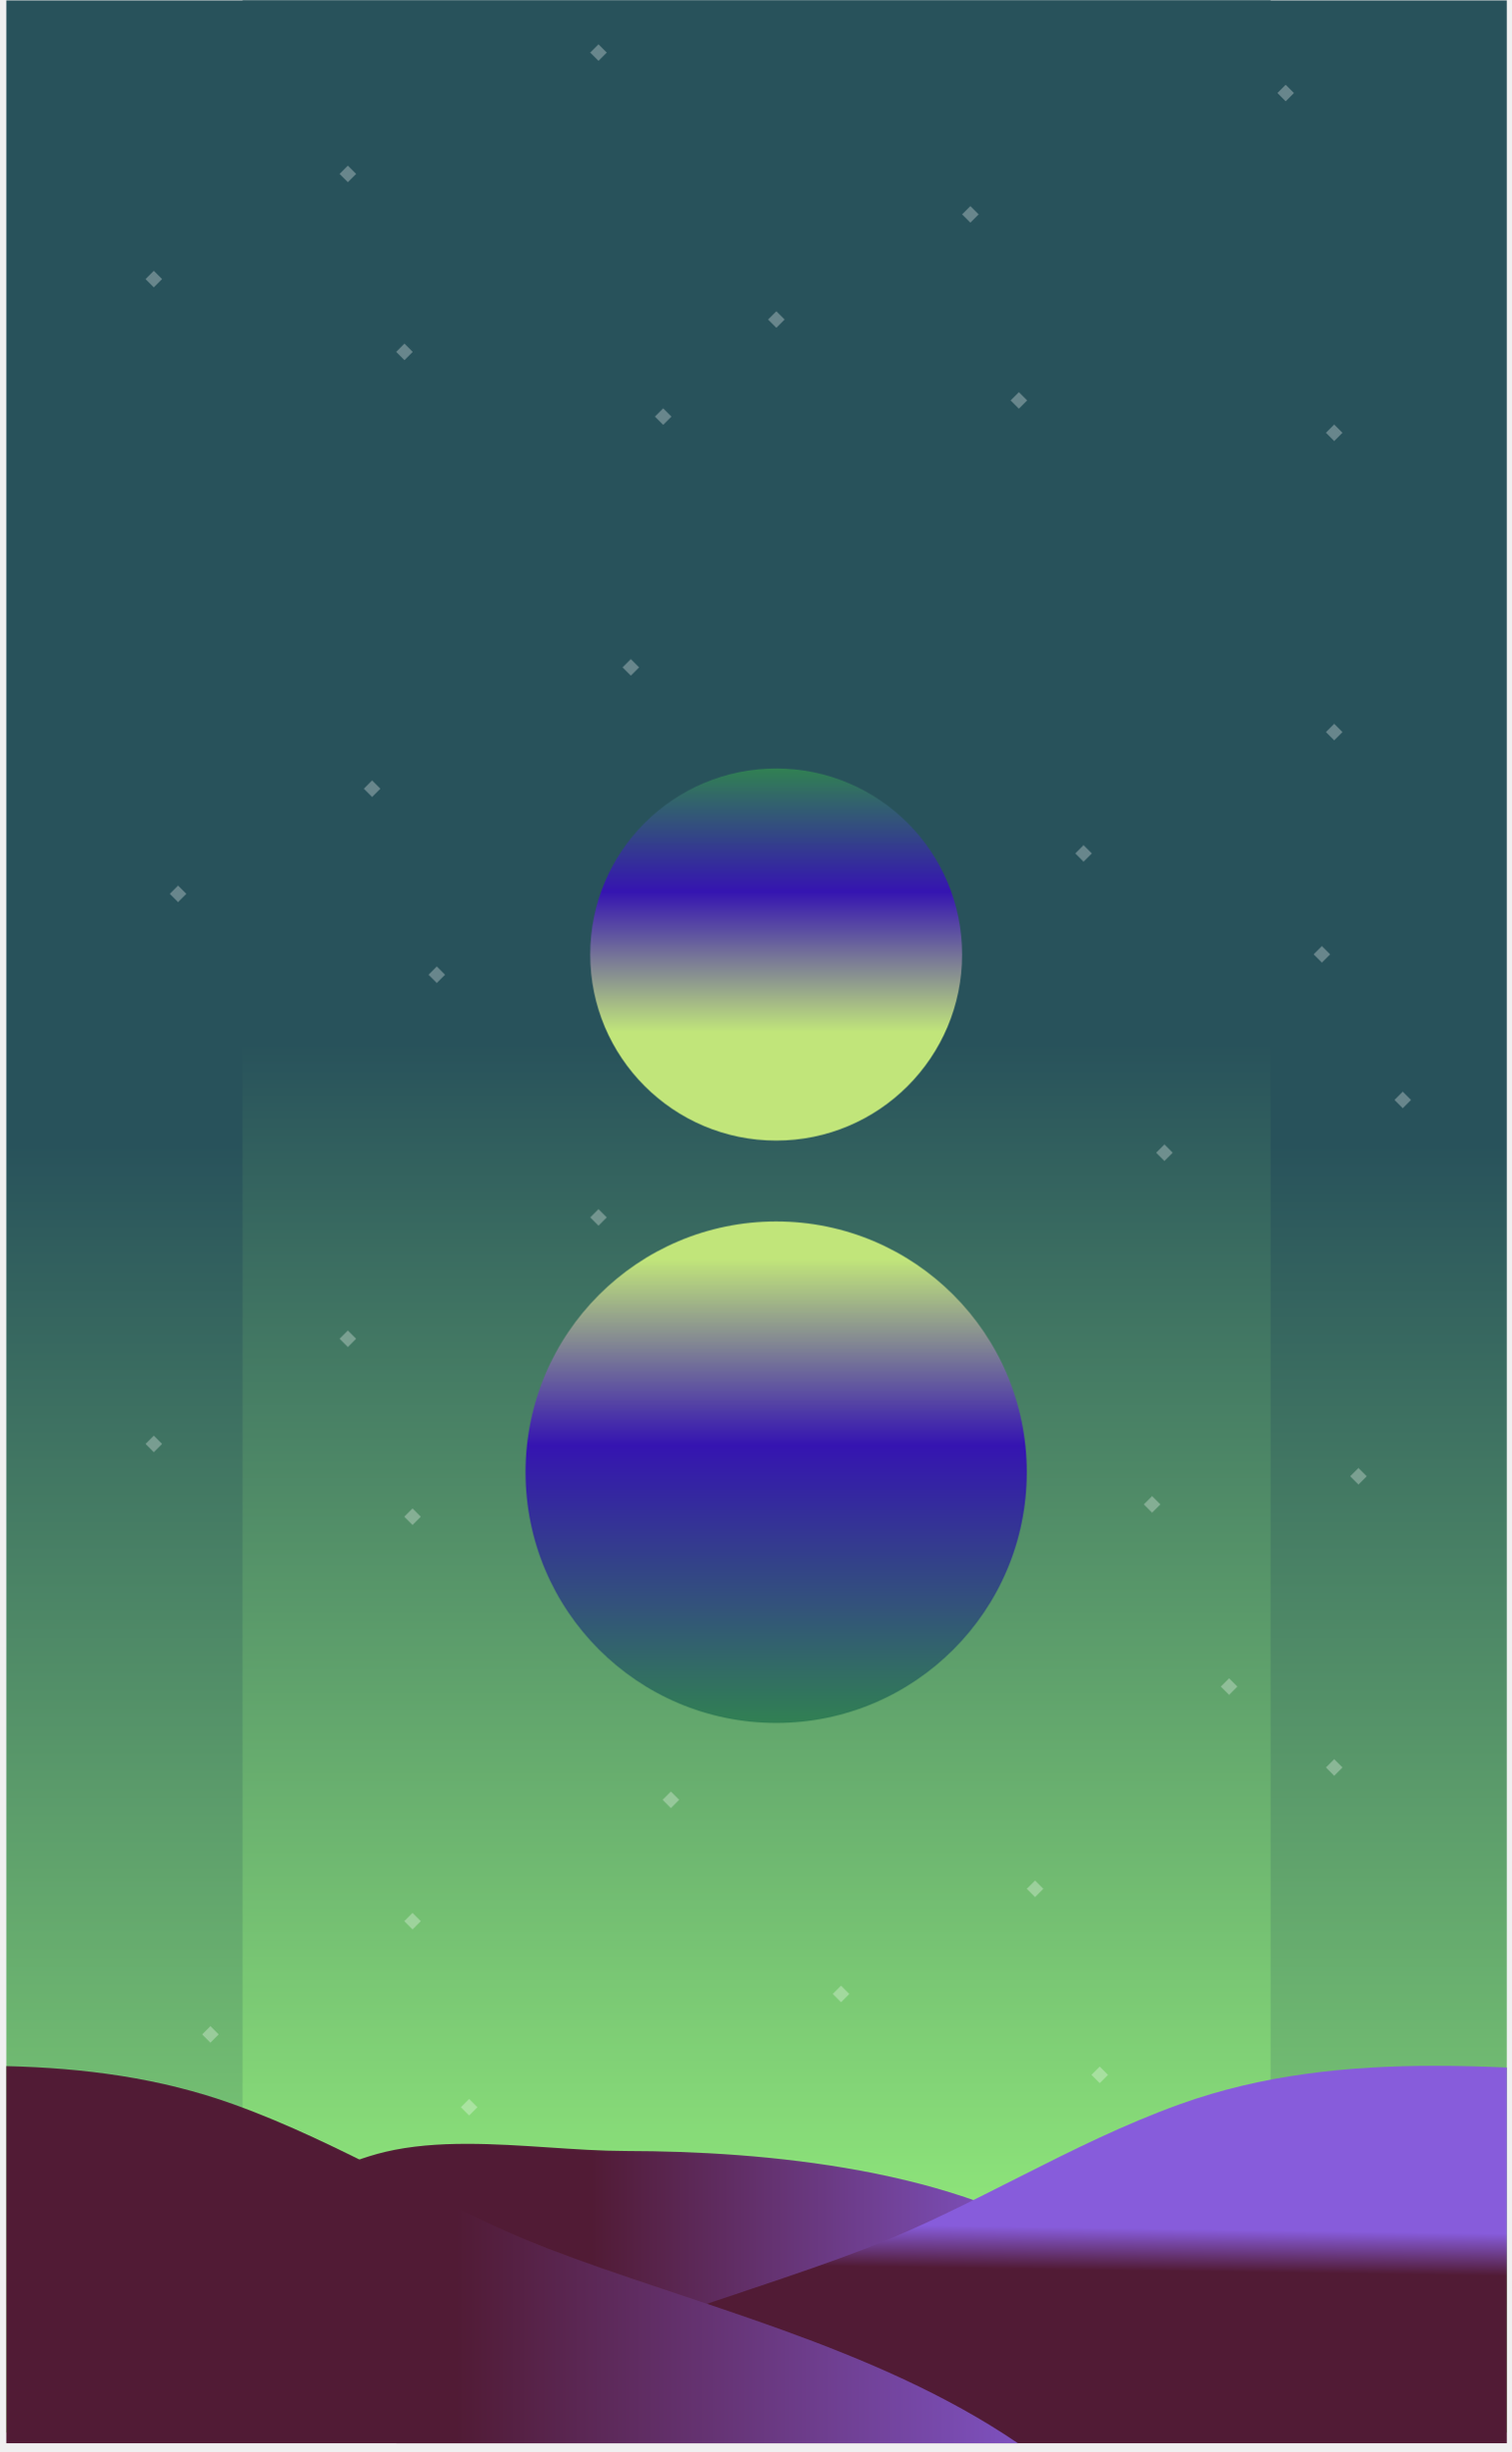
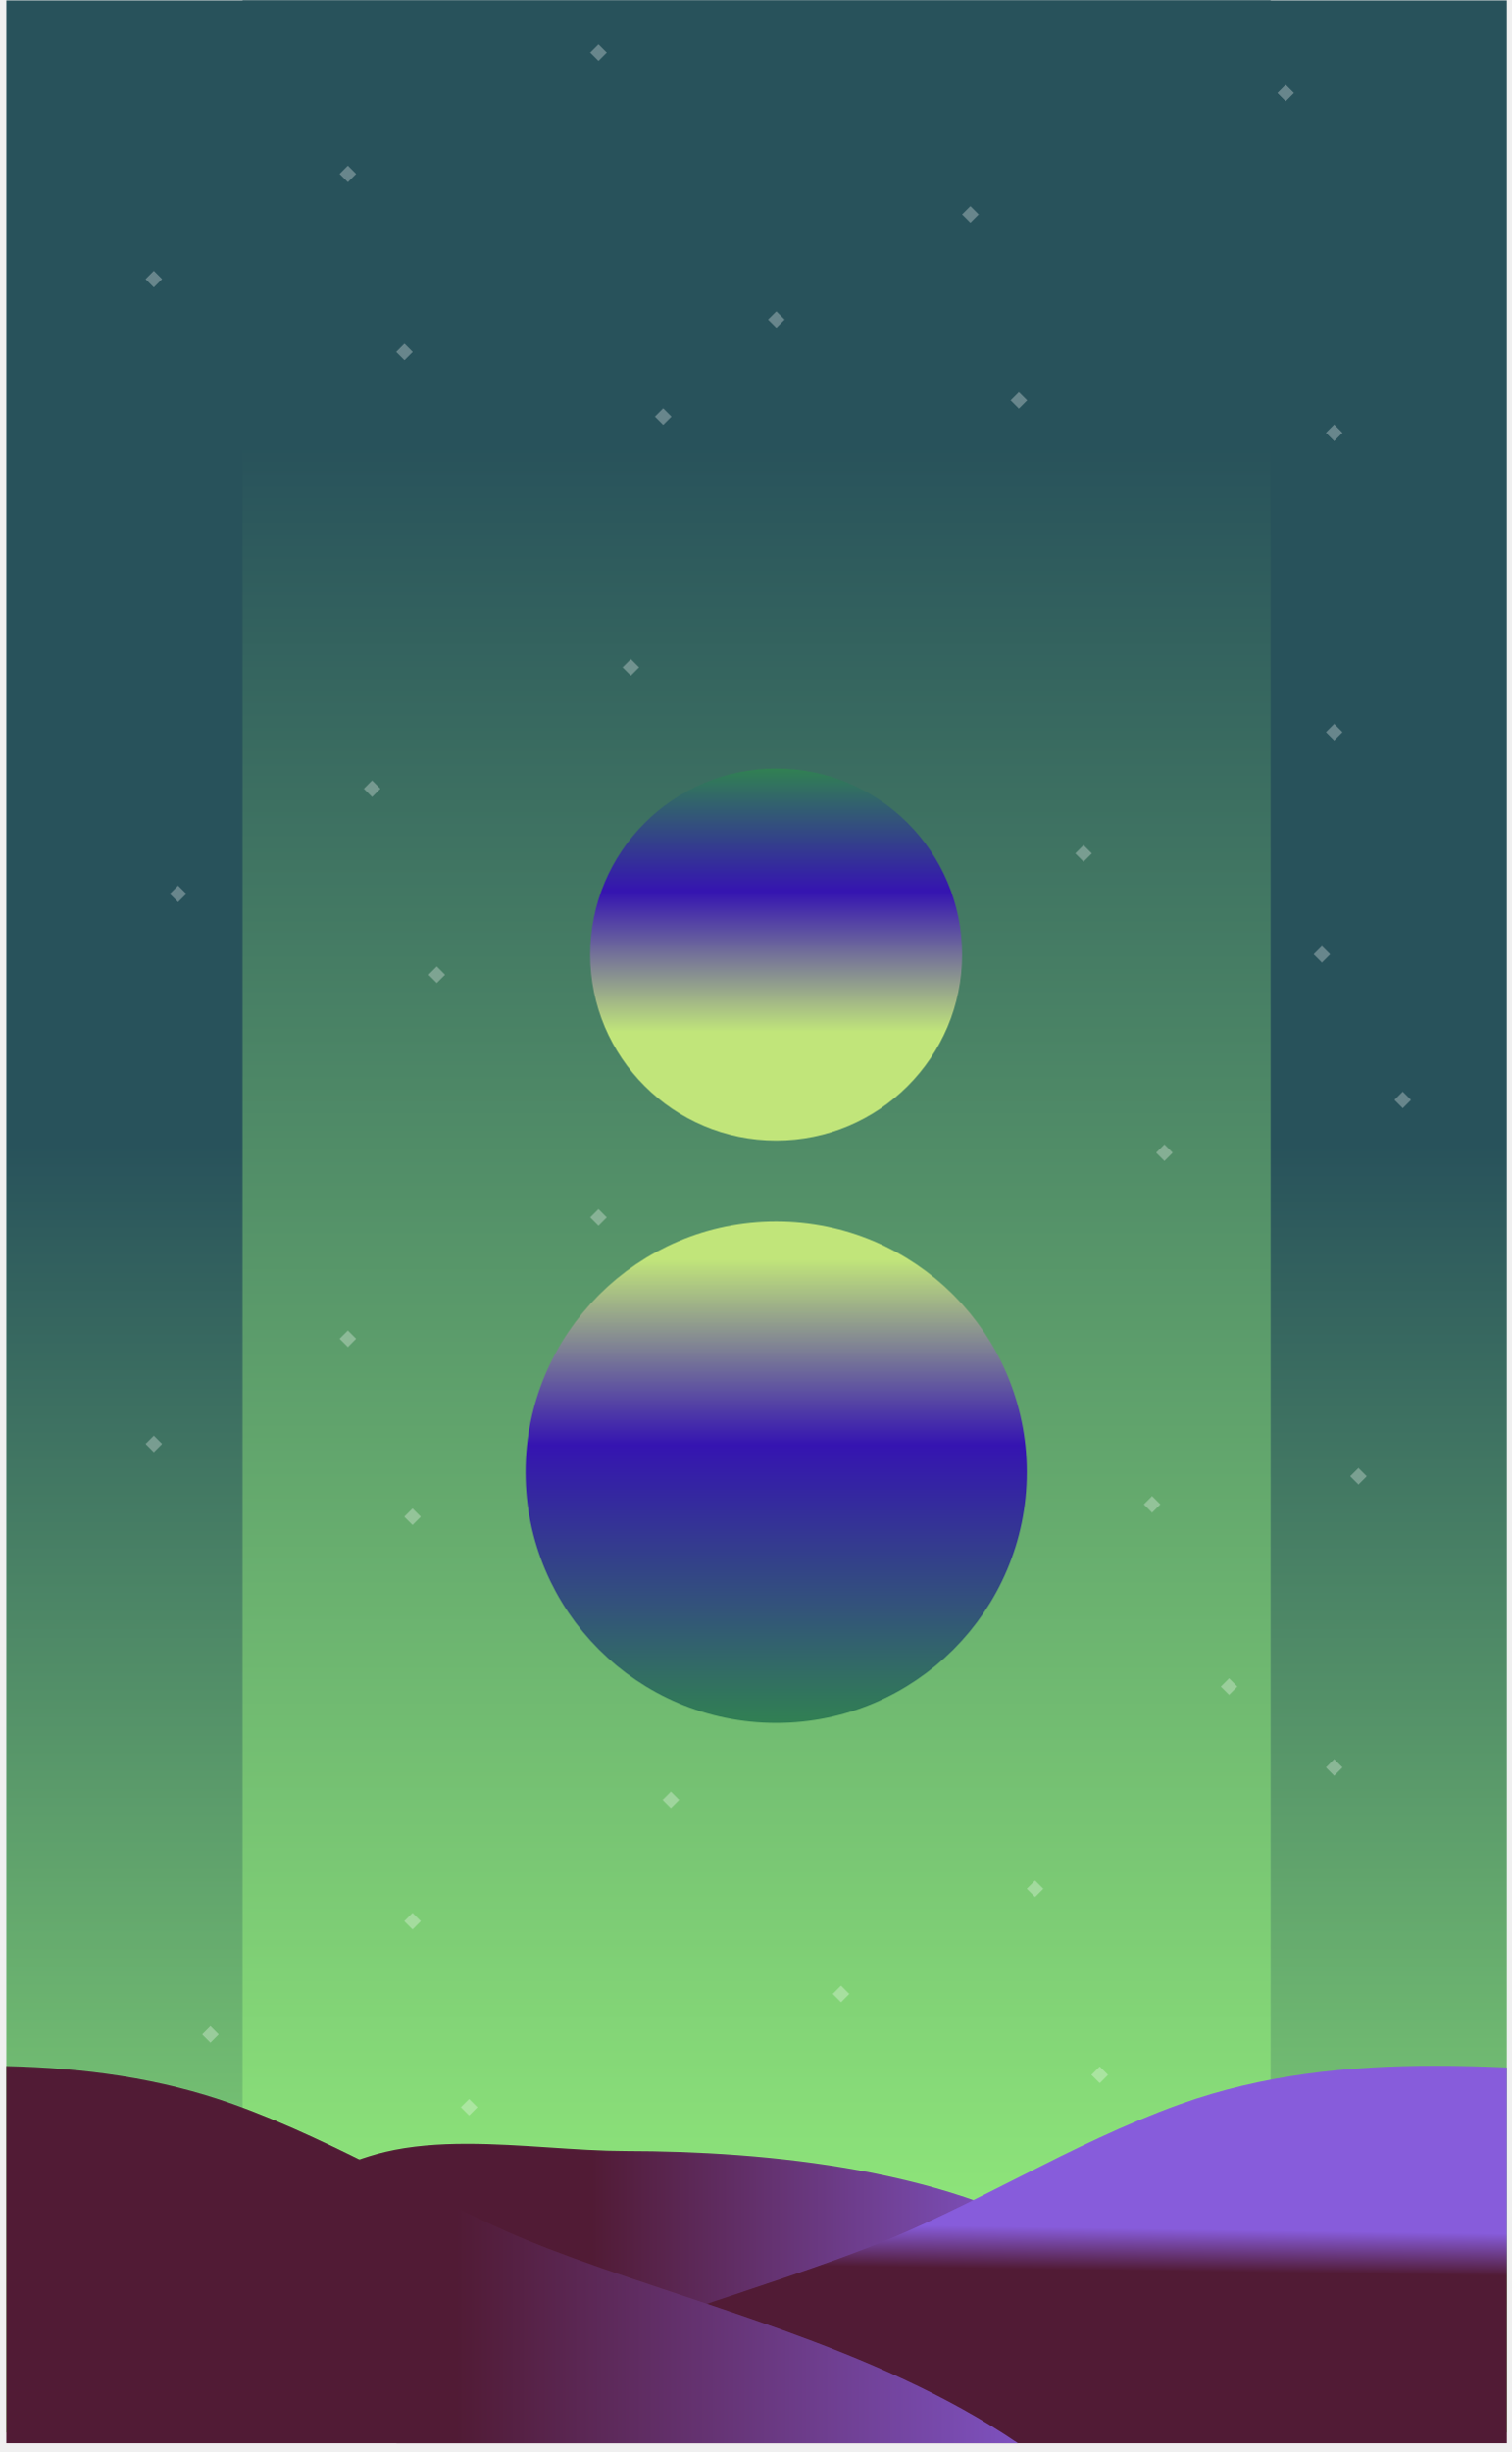
<svg xmlns="http://www.w3.org/2000/svg" width="187px" height="303px" viewBox="0 0 187 303" version="1.1">
  <defs>
    <linearGradient x1="49.999%" y1="100%" x2="49.999%" y2="0%" id="linearGradient-1">
      <stop stop-color="#28525B" offset="0%" />
      <stop stop-color="#28525B" offset="47.071%" />
      <stop stop-color="#8EE57A" offset="100%" />
    </linearGradient>
    <linearGradient x1="49.999%" y1="100%" x2="49.999%" y2="0%" id="linearGradient-2">
      <stop stop-color="#28525B" offset="0%" />
-       <stop stop-color="#28525B" offset="47.071%" />
+       <stop stop-color="#28525B" offset="20.022%" />
      <stop stop-color="#8EE57A" offset="100%" />
    </linearGradient>
    <linearGradient x1="-0%" y1="50%" x2="100%" y2="50%" id="linearGradient-3">
      <stop stop-color="#511B35" offset="0%" />
      <stop stop-color="#511B35" offset="47.071%" />
      <stop stop-color="#875CDB" offset="100%" />
    </linearGradient>
    <linearGradient x1="47.005%" y1="36.645%" x2="47.91%" y2="57.71%" id="linearGradient-4">
      <stop stop-color="#511B35" offset="0%" />
      <stop stop-color="#511B35" offset="47.071%" />
      <stop stop-color="#875CDB" offset="100%" />
    </linearGradient>
    <linearGradient x1="-15.072%" y1="36.37%" x2="111.307%" y2="36.37%" id="linearGradient-5">
      <stop stop-color="#511B35" offset="0%" />
      <stop stop-color="#511B35" offset="47.071%" />
      <stop stop-color="#875CDB" offset="100%" />
    </linearGradient>
    <linearGradient x1="49.999%" y1="0.001%" x2="49.999%" y2="100.002%" id="linearGradient-6">
      <stop stop-color="#318053" offset="0%" />
      <stop stop-color="#3514B1" offset="55.33%" />
      <stop stop-color="#C1E57A" offset="92.4%" />
      <stop stop-color="#C1E57A" offset="100%" />
    </linearGradient>
    <linearGradient x1="49.998%" y1="99.998%" x2="49.998%" y2="-0.001%" id="linearGradient-7">
      <stop stop-color="#318053" offset="0%" />
      <stop stop-color="#3514B1" offset="32.995%" />
      <stop stop-color="#C1E57A" offset="70.815%" />
      <stop stop-color="#C1E57A" offset="100%" />
    </linearGradient>
  </defs>
  <g id="Page-1" stroke="none" stroke-width="1" fill="none" fill-rule="evenodd">
    <g id="Group-2" fill-rule="nonzero">
      <g id="g10" transform="translate(93.5, 150.5) scale(-1, 1) rotate(-180) translate(-93.5, -150.5) ">
        <g id="g12">
          <g id="g18">
            <g id="g20">
              <polygon id="path30" fill="url(#linearGradient-1)" points="186.369 0.278 0.785 0.278 0.785 300.948 186.369 300.948" />
              <polygon id="path30" fill="url(#linearGradient-2)" points="157.157 27.041 29.997 27.041 29.997 300.948 157.157 300.948" />
            </g>
          </g>
        </g>
      </g>
      <g id="g1506" opacity="0.3" transform="translate(17, 4)" fill="#FFFFFF">
        <g id="g1320" transform="translate(8, 246)">
          <polygon id="path1318" points="0 1.5 1.023 0.477 2.046 1.5 1.023 2.525" />
        </g>
        <g id="g1324" transform="translate(40, 255)">
          <polygon id="path1322" points="0 1.5 1.023 0.477 2.046 1.5 1.023 2.525" />
        </g>
        <g id="g1328" transform="translate(2, 284)">
          <polygon id="path1326" points="0 1.5 1.023 0.475 2.046 1.5 1.023 2.523" />
        </g>
        <g id="g1332" transform="translate(64, 217)">
          <polygon id="path1330" points="3 1.5 1.977 2.523 0.954 1.5 1.977 0.475" />
        </g>
        <g id="g1336" transform="translate(73, 263)">
          <polygon id="path1334" points="0 1.5 1.023 0.477 2.046 1.5 1.023 2.525" />
        </g>
        <g id="g1340" transform="translate(41, 290)">
          <polygon id="path1338" points="0 1.5 1.023 0.475 2.046 1.5 1.023 2.523" />
        </g>
        <g id="g1344" transform="translate(74, 284)">
          <polygon id="path1342" points="0 1.5 1.023 0.475 2.046 1.5 1.023 2.523" />
        </g>
        <g id="g1348" transform="translate(95, 273)">
          <polygon id="path1346" points="0 1.5 1.023 0.477 2.046 1.5 1.023 2.525" />
        </g>
        <g id="g1352" transform="translate(129, 276)">
          <polygon id="path1350" points="0 1.5 1.023 0.475 2.046 1.5 1.023 2.523" />
        </g>
        <g id="g1356" transform="translate(33, 232)">
          <polygon id="path1354" points="0 1.5 1.023 0.477 2.046 1.5 1.023 2.525" />
        </g>
        <g id="g1360" transform="translate(150, 177)">
          <polygon id="path1358" points="0 1.5 1.023 0.477 2.046 1.5 1.023 2.523" />
        </g>
        <g id="g1364" transform="translate(124, 180)">
          <polygon id="path1362" points="1.5 3 0.477 1.977 1.5 0.954 2.523 1.977" />
        </g>
        <g id="g1368" transform="translate(1, 173)">
          <polygon id="path1366" points="0 1.5 1.023 0.477 2.046 1.5 1.023 2.525" />
        </g>
        <g id="g1372" transform="translate(33, 182)">
          <polygon id="path1370" points="0 1.5 1.023 0.477 2.046 1.5 1.023 2.525" />
        </g>
        <g id="g1376" transform="translate(56, 145)">
          <polygon id="path1374" points="0 1.5 1.023 0.477 2.046 1.5 1.023 2.525" />
        </g>
        <g id="g1380" transform="translate(64, 190)">
          <polygon id="path1378" points="0 1.5 1.023 0.475 2.046 1.5 1.023 2.523" />
        </g>
        <g id="g1384" transform="translate(25, 160)">
          <polygon id="path1382" points="0 1.5 1.023 0.477 2.046 1.5 1.023 2.525" />
        </g>
        <g id="g1388" transform="translate(71, 165)">
          <polygon id="path1386" points="0 1.5 1.023 0.477 2.046 1.5 1.023 2.525" />
        </g>
        <g id="g1392" transform="translate(102, 174)">
          <polygon id="path1390" points="0 1.5 1.023 0.477 2.046 1.5 1.023 2.525" />
        </g>
        <g id="g1396" transform="translate(126, 137)">
          <polygon id="path1394" points="0 1.5 1.023 0.477 2.046 1.5 1.023 2.523" />
        </g>
        <g id="g1400" transform="translate(134, 203)">
          <polygon id="path1398" points="0 1.5 1.023 0.477 2.046 1.5 1.023 2.525" />
        </g>
        <g id="g1404" transform="translate(95, 152)">
          <polygon id="path1402" points="0 1.5 1.023 0.477 2.046 1.5 1.023 2.525" />
        </g>
        <g id="g1408" transform="translate(86, 241)">
          <polygon id="path1406" points="0 1.5 1.023 0.475 2.046 1.5 1.023 2.523" />
        </g>
        <g id="g1412" transform="translate(118, 251)">
          <polygon id="path1410" points="0 1.5 1.023 0.475 2.046 1.5 1.023 2.523" />
        </g>
        <g id="g1416" transform="translate(147, 213)">
          <polygon id="path1414" points="0 1.5 1.023 0.475 2.046 1.5 1.023 2.523" />
        </g>
        <g id="g1420" transform="translate(149, 258)">
          <polygon id="path1418" points="1.5 3 0.477 1.976 1.5 0.954 2.523 1.976" />
        </g>
        <g id="g1424" transform="translate(110, 228)">
          <polygon id="path1422" points="0 1.5 1.023 0.477 2.046 1.5 1.023 2.523" />
        </g>
        <g id="g1428" transform="translate(92, 113)">
          <polygon id="path1426" points="0 1.5 1.023 0.477 2.046 1.5 1.023 2.525" />
        </g>
        <g id="g1432" transform="translate(145, 112)">
          <polygon id="path1430" points="1.5 3 0.477 1.977 1.5 0.954 2.523 1.977" />
        </g>
        <g id="g1436" transform="translate(147, 85)">
          <polygon id="path1434" points="0 1.5 1.023 0.475 2.046 1.5 1.023 2.523" />
        </g>
        <g id="g1440" transform="translate(155, 130)">
          <polygon id="path1438" points="1.5 3 0.477 1.976 1.5 0.954 2.523 1.976" />
        </g>
        <g id="g1444" transform="translate(116, 100)">
          <polygon id="path1442" points="0 1.5 1.023 0.477 2.046 1.5 1.023 2.525" />
        </g>
        <g id="g1448" transform="translate(4, 105)">
          <polygon id="path1446" points="0 1.5 1.023 0.475 2.046 1.5 1.023 2.523" />
        </g>
        <g id="g1452" transform="translate(36, 115)">
          <polygon id="path1450" points="0 1.5 1.023 0.475 2.046 1.5 1.023 2.523" />
        </g>
        <g id="g1456" transform="translate(60, 77)">
          <polygon id="path1454" points="0 1.5 1.023 0.477 2.046 1.5 1.023 2.525" />
        </g>
        <g id="g1460" transform="translate(68, 123)">
          <polygon id="path1458" points="0 1.5 1.023 0.477 2.046 1.5 1.023 2.523" />
        </g>
        <g id="g1464" transform="translate(28, 92)">
          <polygon id="path1462" points="0 1.5 1.023 0.475 2.046 1.5 1.023 2.523" />
        </g>
        <g id="g1468" transform="translate(78, 34)">
          <polygon id="path1466" points="0 1.5 1.023 0.477 2.046 1.5 1.023 2.525" />
        </g>
        <g id="g1472" transform="translate(108, 44)">
          <polygon id="path1470" points="0 1.5 1.023 0.477 2.046 1.5 1.023 2.525" />
        </g>
        <g id="g1476" transform="translate(141, 6)">
          <polygon id="path1474" points="0 1.5 1.023 0.477 2.046 1.5 1.023 2.525" />
        </g>
        <g id="g1480" transform="translate(147, 48)">
          <polygon id="path1478" points="0 1.5 1.023 0.477 2.046 1.5 1.023 2.525" />
        </g>
        <g id="g1484" transform="translate(102, 21)">
          <polygon id="path1482" points="0 1.5 1.023 0.477 2.046 1.5 1.023 2.525" />
        </g>
        <g id="g1488" transform="translate(1, 29)">
          <polygon id="path1486" points="0 1.5 1.023 0.475 2.046 1.5 1.023 2.523" />
        </g>
        <g id="g1492" transform="translate(32, 38)">
          <polygon id="path1490" points="0 1.5 1.023 0.475 2.046 1.5 1.023 2.523" />
        </g>
        <g id="g1496" transform="translate(56, 1)">
          <polygon id="path1494" points="0 1.5 1.023 0.477 2.046 1.5 1.023 2.525" />
        </g>
        <g id="g1500" transform="translate(64, 46)">
          <polygon id="path1498" points="0 1.5 1.023 0.477 2.046 1.5 1.023 2.523" />
        </g>
        <g id="g1504" transform="translate(25, 16)">
          <polygon id="path1502" points="0 1.5 1.023 0.475 2.046 1.5 1.023 2.523" />
        </g>
      </g>
      <g id="g708" transform="translate(76.5, 281) scale(-1, 1) rotate(-180) translate(-76.5, -281) translate(17, 265)" fill="url(#linearGradient-3)">
        <g id="g710" transform="translate(0, 0)">
          <g id="g716">
            <g id="g718">
              <path d="M30.634,30.973 C20.364,28.538 11.81,20.246 0.765,21.218 L0.765,21.218 C1.496,1.91 59.535,3.814 76.22,1.179 L76.22,1.179 C93.972,-1.624 102.638,10.606 118.352,16.622 L118.352,16.622 L117.1,18.222 C101.784,28.922 77.493,31.061 60.406,31.085 L60.406,31.085 C54.305,31.093 47.377,31.971 40.749,31.971 L40.749,31.971 C37.238,31.971 33.811,31.725 30.634,30.973" id="path728" />
            </g>
          </g>
        </g>
      </g>
      <g id="g730" transform="translate(118, 279) scale(-1, 1) rotate(-180) translate(-118, -279) translate(49, 255)" fill="url(#linearGradient-4)">
        <g id="g732">
          <g id="g738">
            <g id="g740">
              <path d="M96.934,42.869 C83.325,37.97 71.449,30.203 58.212,25.075 L58.212,25.075 C40.528,18.223 17.724,13.01 0.032,0.962 L0.032,0.962 L137.371,0.962 L137.371,47.404 C134.406,47.535 131.448,47.616 128.504,47.616 L128.504,47.616 C117.724,47.616 107.118,46.532 96.934,42.869" id="path750" />
            </g>
          </g>
        </g>
      </g>
      <g id="g752" transform="translate(63.5, 279) scale(-1, 1) rotate(-180) translate(-63.5, -279) translate(0, 255)" fill="url(#linearGradient-5)">
        <g id="g754" transform="translate(0, -0)">
          <g id="g760">
            <g id="g762">
              <path d="M0.783,0.962 L125.904,0.962 C108.187,13.01 85.348,18.223 67.637,25.075 L67.637,25.075 C54.381,30.203 42.488,37.97 28.856,42.869 L28.856,42.869 C19.777,46.13 10.359,47.348 0.783,47.576 L0.783,47.576 L0.783,0.962 Z" id="path772" />
            </g>
          </g>
        </g>
      </g>
      <g id="g798" transform="translate(96, 182) scale(-1, 1) rotate(-180) translate(-96, -182) translate(65, 151)" fill="url(#linearGradient-6)">
        <g id="g800" transform="translate(0, -0)">
          <g id="g806" transform="translate(0, -0)">
            <g id="g808" transform="translate(0, -0)">
              <path d="M31.001,62 C13.879,62 1.50000005e-06,48.12 1.50000005e-06,31.001 L1.50000005e-06,31.001 C1.50000005e-06,13.879 13.879,-0.001 31.001,2.1000227e-06 L31.001,2.1000227e-06 C48.121,-0.001 62.001,13.879 62,31.001 L62,31.001 C62.001,48.12 48.122,62 31.003,62 L31.003,62 C31.002,62 31.002,62 31.001,62" id="path820" />
            </g>
          </g>
        </g>
      </g>
      <g id="g924" transform="translate(96.16666, 118) scale(-1, 1) rotate(-180) translate(-96.16666, -118) translate(72.66666, 95)" fill="url(#linearGradient-7)">
        <g id="g926" transform="translate(0, -0)">
          <g id="g932" transform="translate(0, -0)">
            <g id="g934" transform="translate(0, -0)">
              <path d="M0.333,23 C0.333,10.298 10.631,3.60003162e-06 23.334,3.60003162e-06 L23.334,3.60003162e-06 C36.035,3.60003162e-06 46.334,10.298 46.333,23 L46.333,23 C46.334,35.702 36.035,46 23.334,46 L23.334,46 C10.631,46 0.332,35.702 0.333,23" id="path946" />
            </g>
          </g>
        </g>
      </g>
    </g>
  </g>
</svg>
